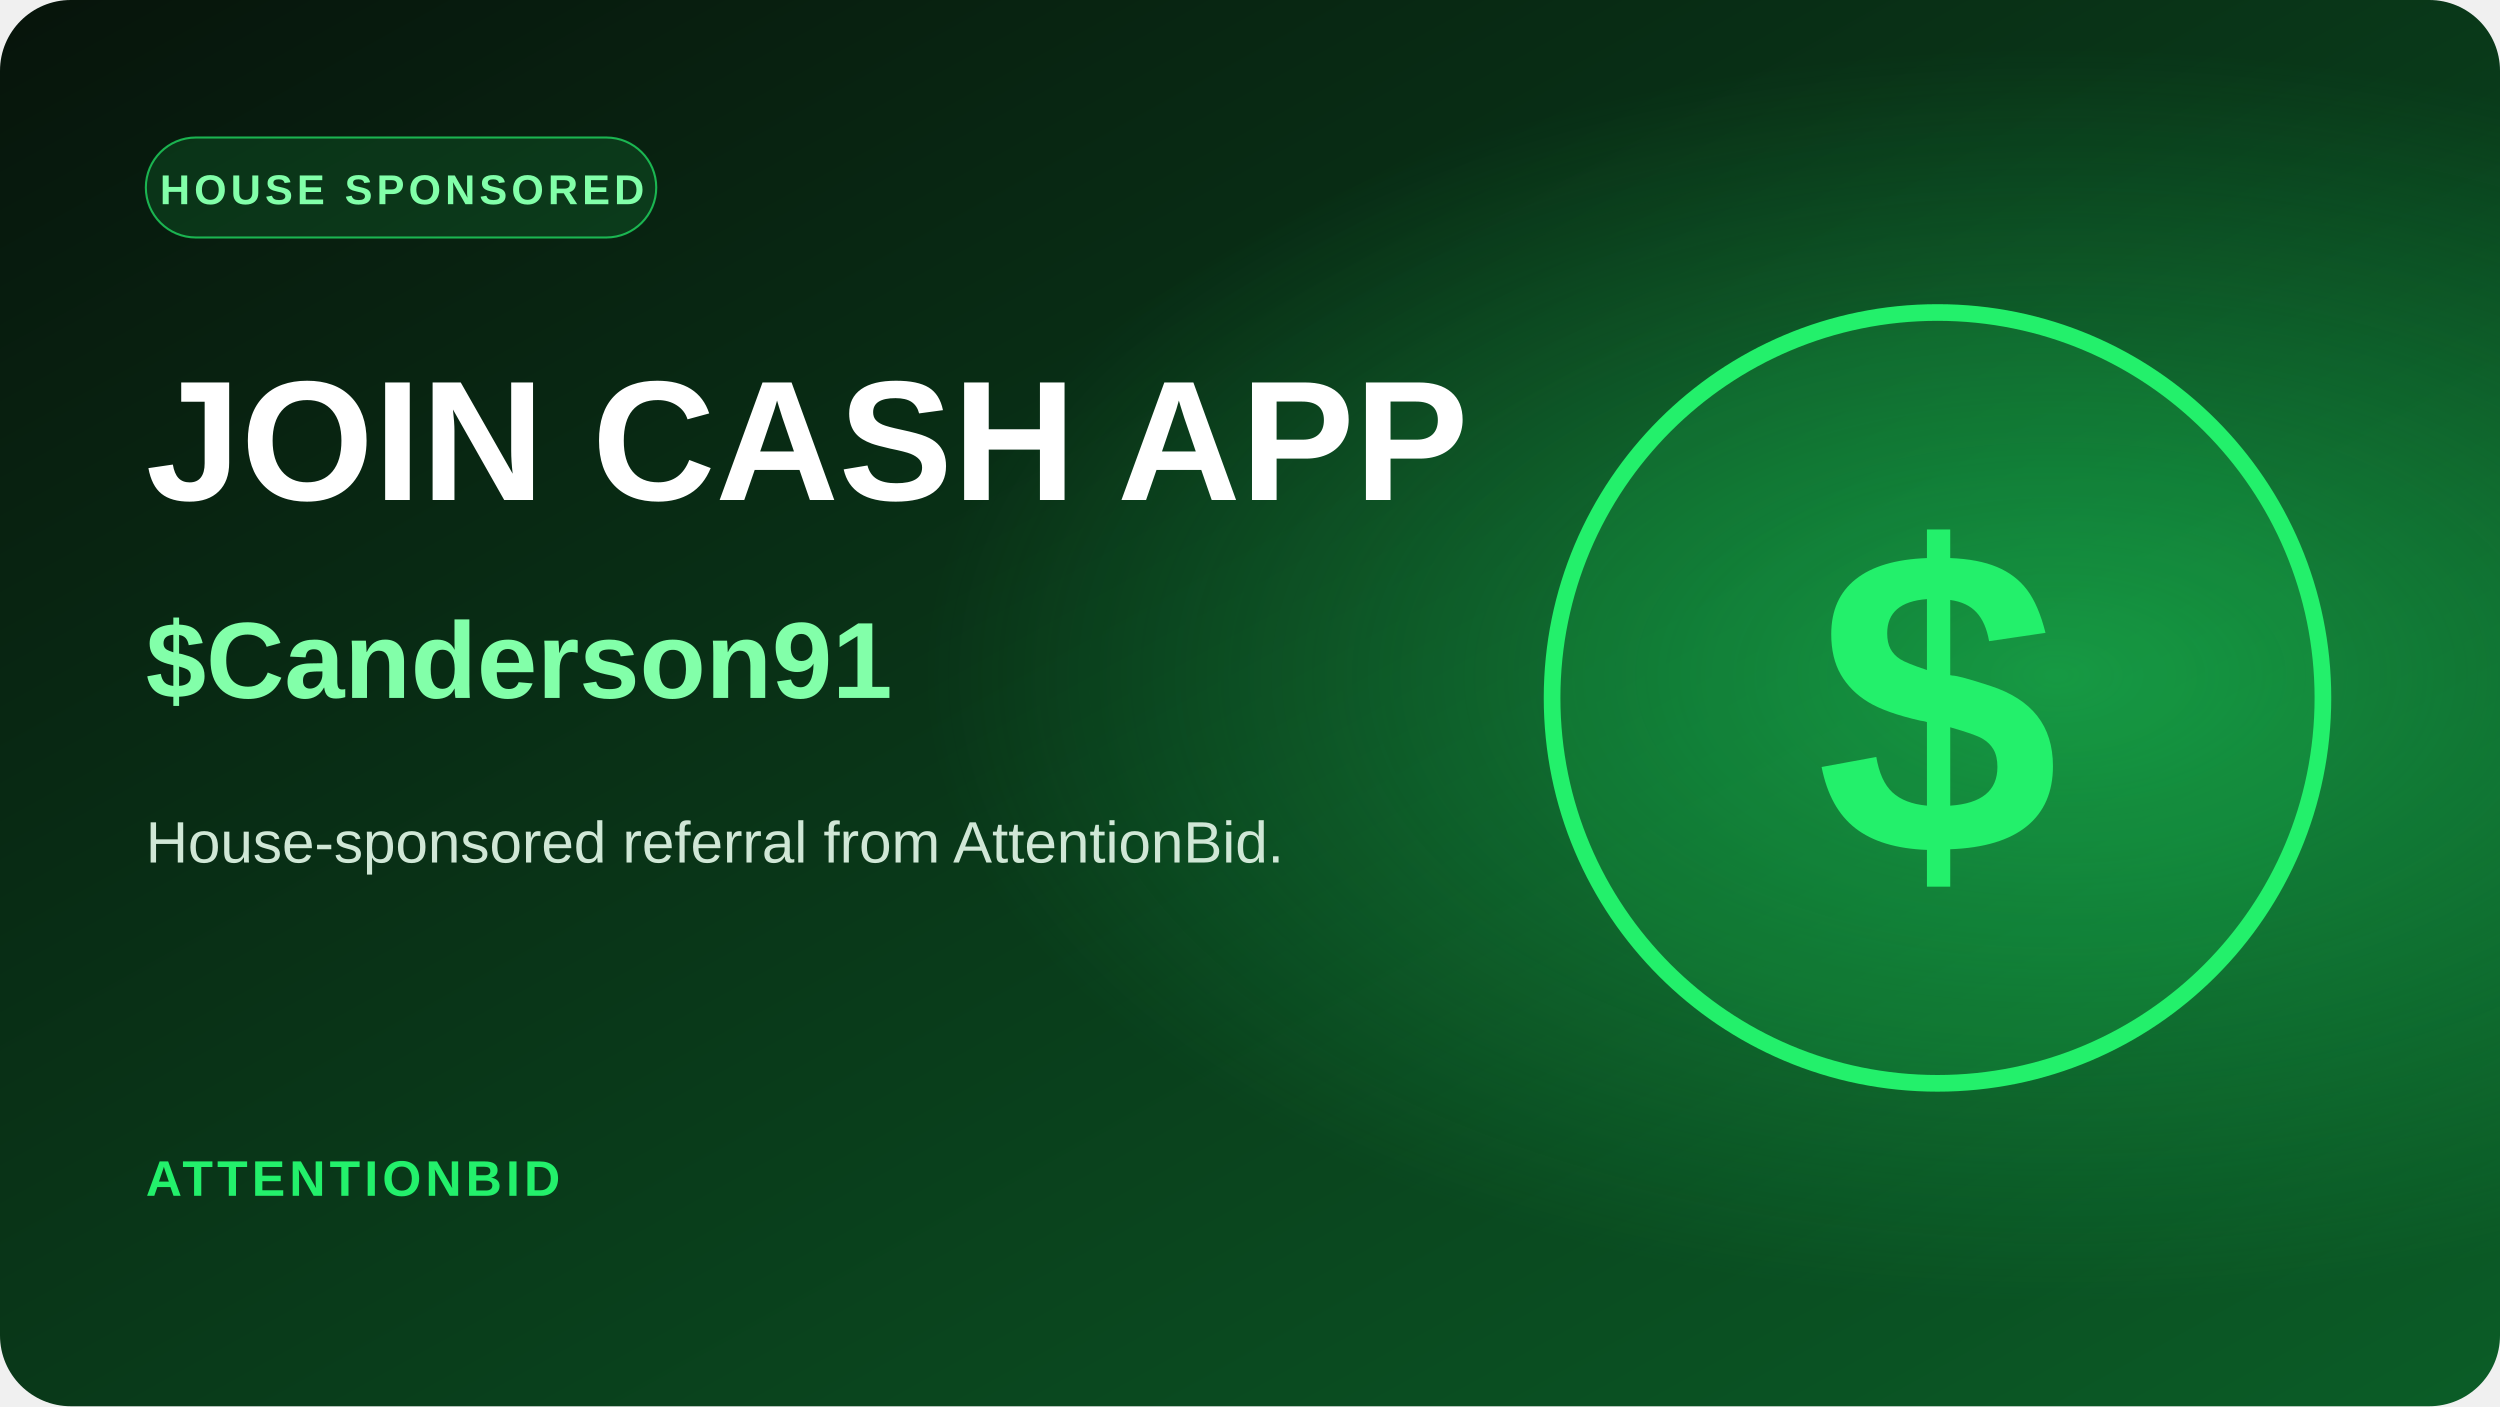
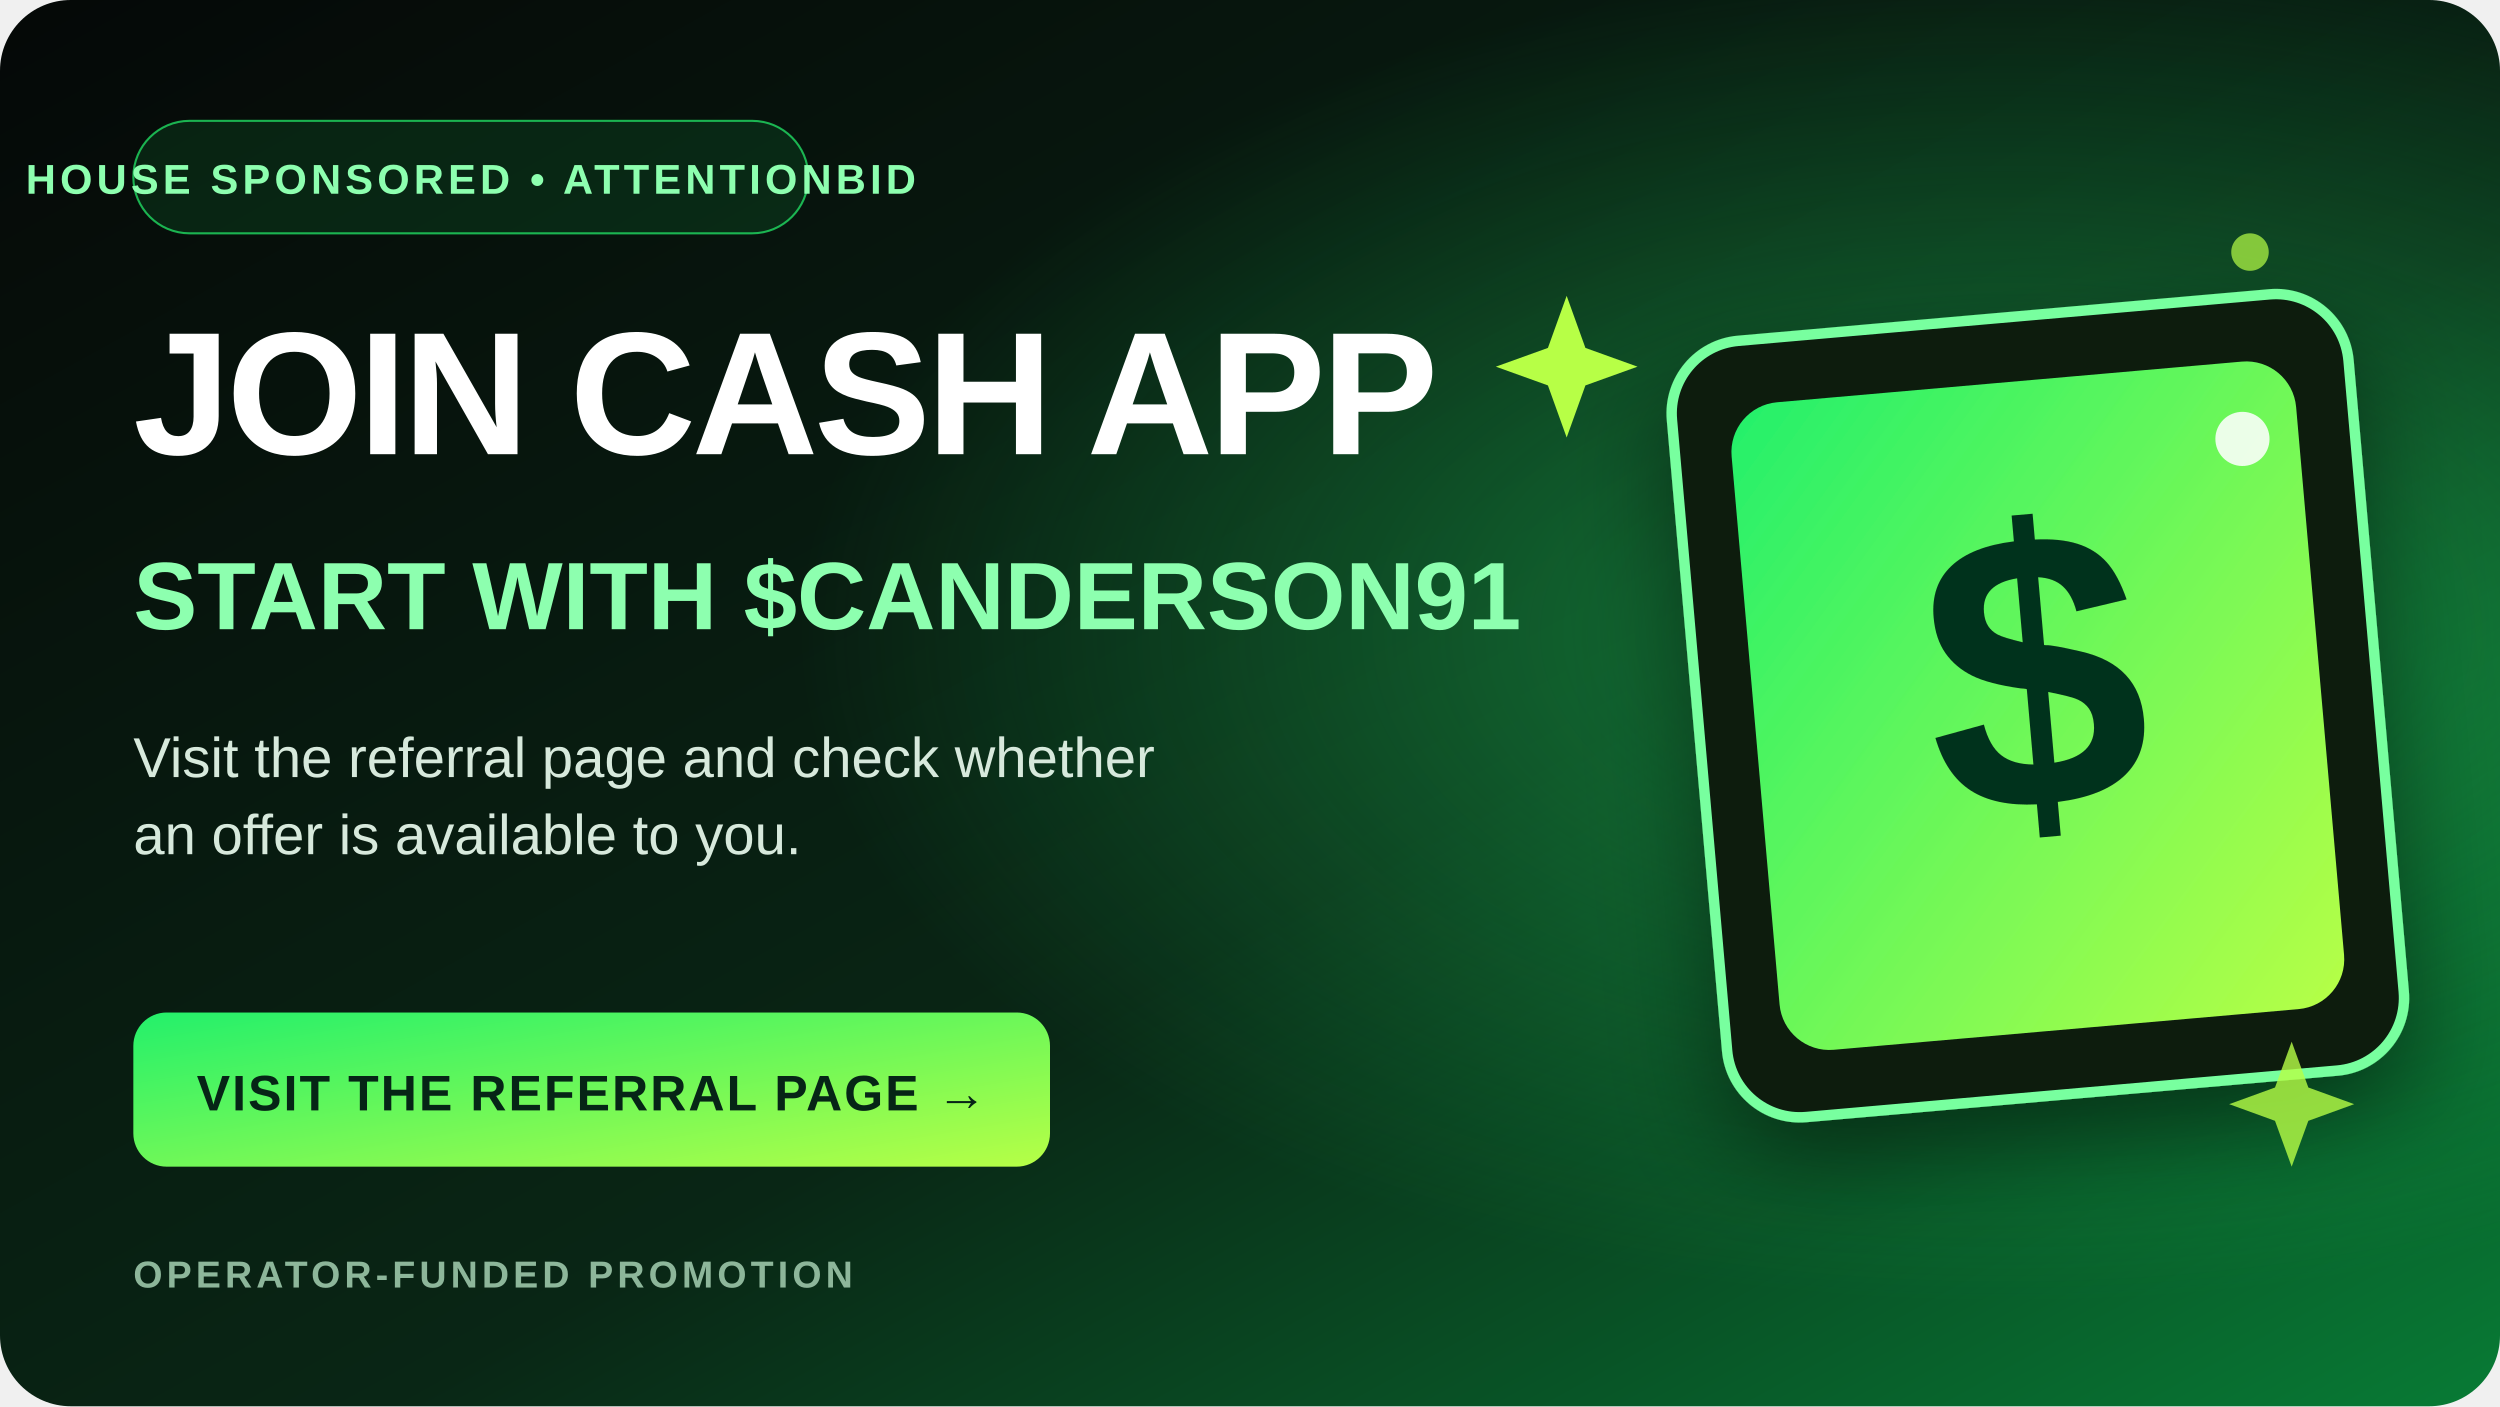
<svg xmlns="http://www.w3.org/2000/svg" width="1200" height="675" viewBox="0 0 1200 675" role="img" aria-labelledby="title desc">
  <defs>
    <linearGradient id="bg" x1="0" y1="0" x2="1" y2="1">
-       <stop offset="0" stop-color="#07140b" />
-       <stop offset="1" stop-color="#0b5d27" />
+       <stop offset="0" stop-color="#050807" />
+       <stop offset=".58" stop-color="#092615" />
+       <stop offset="1" stop-color="#087b35" />
    </linearGradient>
-     <radialGradient id="glow" cx="82%" cy="48%" r="45%">
-       <stop offset="0" stop-color="#23f06b" stop-opacity=".44" />
+     <linearGradient id="accent" x1="0" y1="0" x2="1" y2="1">
+       <stop offset="0" stop-color="#23f06b" />
+       <stop offset="1" stop-color="#b7ff46" />
+     </linearGradient>
+     <radialGradient id="glow" cx="80%" cy="45%" r="48%">
+       <stop offset="0" stop-color="#23f06b" stop-opacity=".45" />
      <stop offset="1" stop-color="#23f06b" stop-opacity="0" />
    </radialGradient>
+     <filter id="shadow" x="-50%" y="-50%" width="200%" height="200%">
+       <feDropShadow dx="0" dy="20" stdDeviation="24" flood-color="#000" flood-opacity=".5" />
+     </filter>
  </defs>
  <rect width="1200" height="675" rx="34" fill="url(#bg)" />
  <rect width="1200" height="675" rx="34" fill="url(#glow)" />
-   <circle cx="930" cy="335" r="185" fill="#23f06b" fill-opacity=".1" stroke="#23f06b" stroke-width="8" />
-   <text x="930" y="410" text-anchor="middle" fill="#23f06b" font-family="Arial, Helvetica, sans-serif" font-size="210" font-weight="800">$</text>
-   <rect x="70" y="66" width="245" height="48" rx="24" fill="#23f06b" fill-opacity=".12" stroke="#23f06b" stroke-opacity=".7" />
-   <text x="193" y="98" text-anchor="middle" fill="#82ffa9" font-family="Arial, Helvetica, sans-serif" font-size="20" font-weight="700" letter-spacing="2">HOUSE SPONSORED</text>
-   <text x="70" y="240" fill="#ffffff" font-family="Arial, Helvetica, sans-serif" font-size="82" font-weight="800">JOIN CASH APP</text>
-   <text x="70" y="335" fill="#82ffa9" font-family="Arial, Helvetica, sans-serif" font-size="52" font-weight="700">$Canderson91</text>
-   <text x="70" y="414" fill="#d0e7d6" font-family="Arial, Helvetica, sans-serif" font-size="28">House-sponsored referral from AttentionBid.</text>
-   <text x="70" y="574" fill="#23f06b" font-family="Arial, Helvetica, sans-serif" font-size="24" font-weight="700" letter-spacing="2">ATTENTIONBID</text>
+   <g transform="translate(815 152) rotate(-5 160 185)" filter="url(#shadow)">
+     <rect width="326" height="374" rx="35" fill="#0b1b10" stroke="#78ff9f" stroke-width="5" />
+     <rect x="27" y="31" width="272" height="312" rx="24" fill="url(#accent)" />
+     <text x="163" y="236" text-anchor="middle" fill="#06321a" font-family="Arial, Helvetica, sans-serif" font-size="190" font-weight="900">$</text>
+     <circle cx="272" cy="68" r="13" fill="#fff" fill-opacity=".86" />
+   </g>
+   <g fill="#b7ff46">
+     <path d="m752 142 9 25 25 9-25 9-9 25-9-25-25-9 25-9Z" />
+     <path d="m1100 500 8 22 22 8-22 8-8 22-8-22-22-8 22-8Z" opacity=".8" />
+     <circle cx="1080" cy="121" r="9" opacity=".7" />
+   </g>
+   <rect x="64" y="58" width="324" height="54" rx="27" fill="#23f06b" fill-opacity=".1" stroke="#23f06b" stroke-opacity=".72" />
+   <text x="226" y="93" text-anchor="middle" fill="#8dffaf" font-family="Arial, Helvetica, sans-serif" font-size="20" font-weight="800" letter-spacing="2">HOUSE SPONSORED • ATTENTIONBID</text>
+   <text x="64" y="218" fill="#ffffff" font-family="Arial, Helvetica, sans-serif" font-size="84" font-weight="900" letter-spacing="-2">JOIN CASH APP</text>
+   <text x="64" y="302" fill="#8dffaf" font-family="Arial, Helvetica, sans-serif" font-size="46" font-weight="800">START WITH $CANDERSON91</text>
+   <text x="64" y="373" fill="#d7e9dc" font-family="Arial, Helvetica, sans-serif" font-size="27">Visit the referral page and check whether</text>
+   <text x="64" y="410" fill="#d7e9dc" font-family="Arial, Helvetica, sans-serif" font-size="27">an offer is available to you.</text>
+   <rect x="64" y="486" width="440" height="74" rx="16" fill="url(#accent)" />
+   <text x="284" y="533" text-anchor="middle" fill="#062516" font-family="Arial, Helvetica, sans-serif" font-size="24" font-weight="900" letter-spacing="1">VISIT THE REFERRAL PAGE  →</text>
+   <text x="64" y="618" fill="#8db69a" font-family="Arial, Helvetica, sans-serif" font-size="18" font-weight="700" letter-spacing="2">OPERATOR-FUNDED PROMOTION</text>
</svg>
